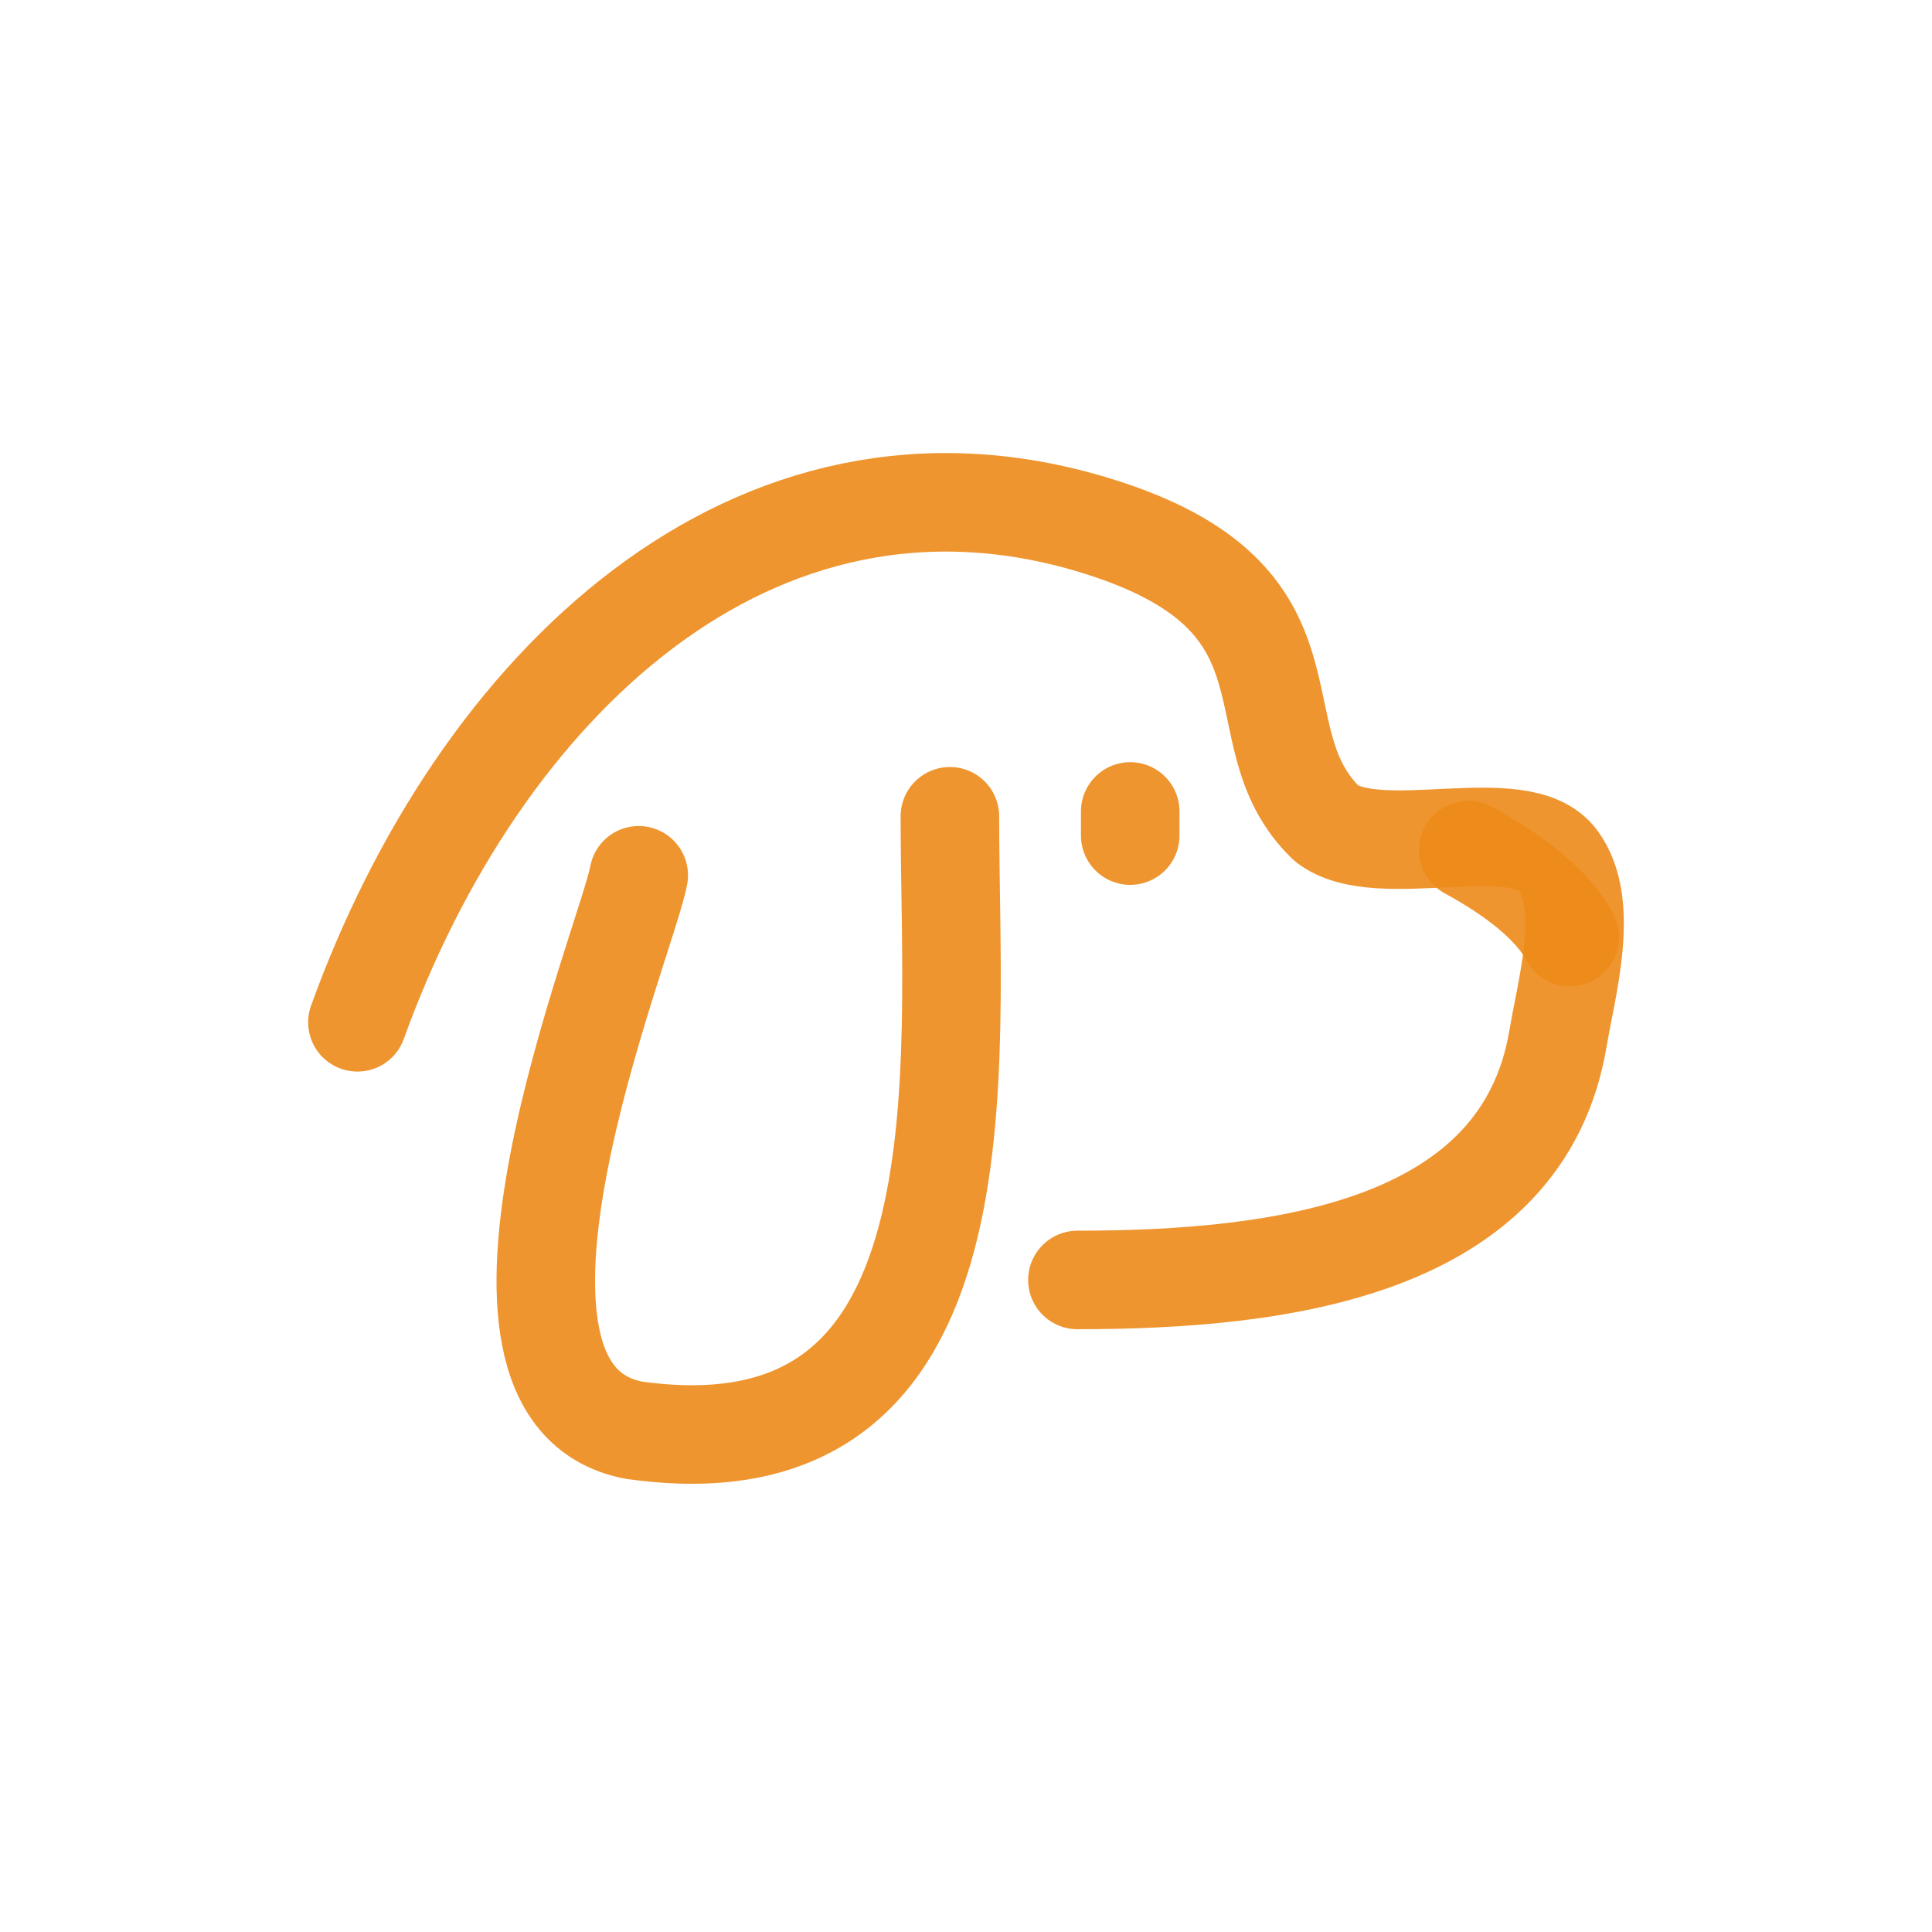
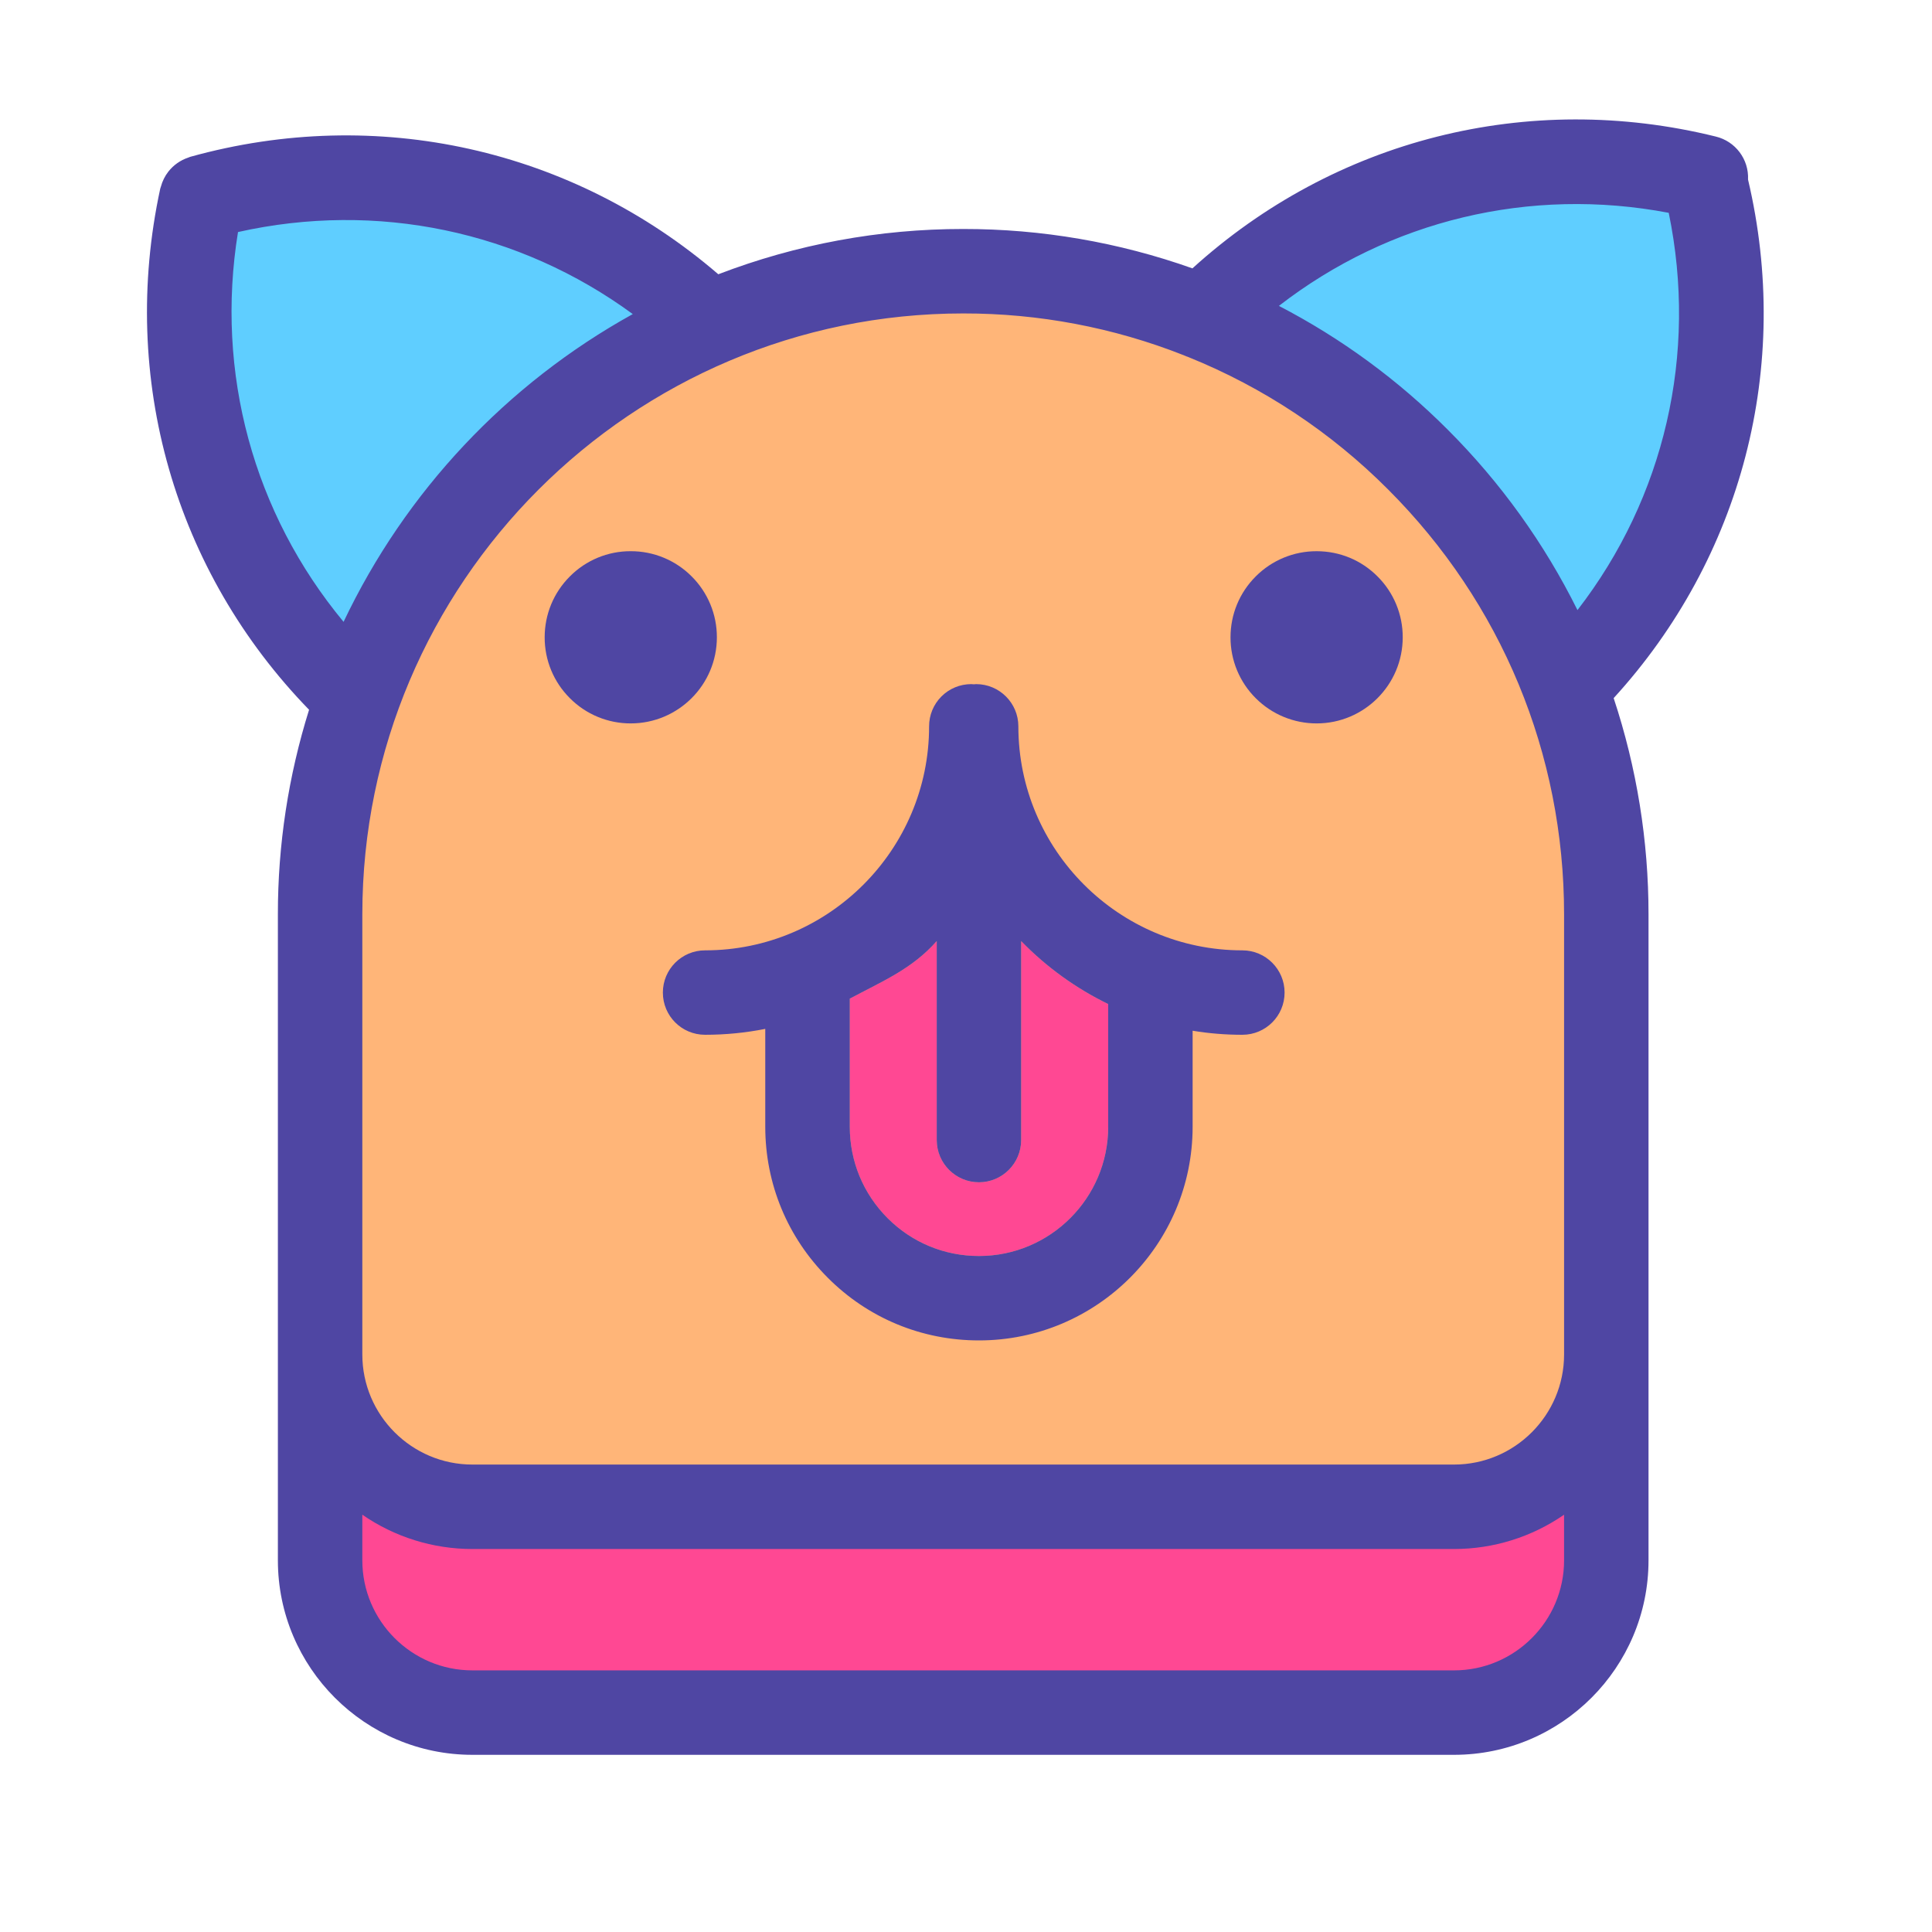
- <svg xmlns="http://www.w3.org/2000/svg" width="256px" height="256px" viewBox="0 0 400.00 400.00" fill="none">
-   <g id="SVGRepo_bgCarrier" stroke-width="0" />
-   <g id="SVGRepo_tracerCarrier" stroke-linecap="round" stroke-linejoin="round" stroke="#CCCCCC" stroke-width="0.8" />
-   <g id="SVGRepo_iconCarrier">
-     <path d="M74 211.658C99.046 142.251 155.836 87.131 226.717 108.765C276.177 123.861 255.428 151.992 274.648 170.486C285.492 178.829 314.933 167.631 322.548 178.047C329.28 187.259 324.416 204.065 322.548 215.097C315.179 258.597 265.313 265 223.065 265" stroke="#ED8A19" stroke-opacity="0.9" stroke-width="20.4" stroke-linecap="round" stroke-linejoin="round" />
-     <path d="M325 194C321.518 187.392 313.572 181.214 304 176" stroke="#ED8A19" stroke-opacity="0.9" stroke-width="20.4" stroke-linecap="round" stroke-linejoin="round" />
-     <path d="M132.242 181.22C129.728 194.908 90.973 288.143 131.095 296.086C205.608 306.73 196.665 221.971 196.665 169" stroke="#ED8A19" stroke-opacity="0.9" stroke-width="20.4" stroke-linecap="round" stroke-linejoin="round" />
-     <path d="M234 168V173" stroke="#ED8A19" stroke-opacity="0.9" stroke-width="20.4" stroke-linecap="round" stroke-linejoin="round" />
-   </g>
+ <svg xmlns="http://www.w3.org/2000/svg" width="800px" height="800px" viewBox="0 0 1024 1024" class="icon" version="1.1">
+   <path d="M106.086 104.684l7.547 145.275 75.213 105.595 157.957-196.198-114.258-54.671H106.086z m794.092-20.316l9.098 145.188-62.659 113.49-179.333-176.87 107.264-67.359 125.629-14.449z" fill="#5FCEFF" />
+   <path d="M851.369 725.105v101.883c0 44.564-36.127 80.722-80.722 80.722H250.383c-44.564 0-80.722-36.157-80.722-80.722v-109.076c0 44.595 36.157 80.722 80.722 80.722h520.264c44.595 0 80.722-36.127 80.722-80.722v7.194z" fill="#FF4893" />
+   <path d="M637.24 168.079a340.905 340.905 0 0 1 114.289 75.51c61.701 61.701 99.84 146.898 99.84 241.014v233.308c0 44.595-36.127 80.722-80.722 80.722H250.383c-44.564 0-80.722-36.127-80.722-80.722V484.603c0-188.232 152.622-340.854 340.854-340.854 44.79 0 87.562 8.632 126.725 24.33z m83.855 169.723a23.209 23.209 0 0 0-6.81-16.466 23.05 23.05 0 0 0-16.43-6.81 23.209 23.209 0 0 0-16.466 6.81 23.194 23.194 0 0 0-6.81 16.466c0 6.426 2.591 12.211 6.81 16.43a23.332 23.332 0 0 0 16.466 6.81 23.24 23.24 0 0 0 23.24-23.24z m-363.52 0a23.209 23.209 0 0 0-6.81-16.466c-4.219-4.219-10.04-6.81-16.466-6.81s-12.242 2.591-16.43 6.81a23.194 23.194 0 0 0-6.81 16.466c0 6.426 2.591 12.211 6.81 16.43a23.265 23.265 0 0 0 39.706-16.43z" fill="#FFB578" />
+   <path d="M714.286 321.336a23.194 23.194 0 0 1 6.81 16.466 23.24 23.24 0 0 1-23.24 23.24 23.337 23.337 0 0 1-16.466-6.81 23.122 23.122 0 0 1-6.81-16.43c0-6.426 2.591-12.242 6.81-16.466a23.194 23.194 0 0 1 16.466-6.81c6.426 0 12.242 2.591 16.43 6.81z m-363.52 0a23.27 23.27 0 0 1-32.896 32.896 23.122 23.122 0 0 1-6.81-16.43c0-6.426 2.591-12.242 6.81-16.466a23.06 23.06 0 0 1 16.43-6.81 23.194 23.194 0 0 1 16.466 6.81z" fill="#8B87C1" />
+   <path d="M334.305 383.421a45.322 45.322 0 0 1-32.256-13.368 45.327 45.327 0 0 1-13.363-32.256c0-12.201 4.746-23.675 13.363-32.287a45.158 45.158 0 0 1 32.256-13.363 45.384 45.384 0 0 1 32.287 13.358 45.373 45.373 0 0 1 13.368 32.292c-0.005 25.16-20.485 45.624-45.655 45.624z" fill="#4F46A3" />
+   <path d="M334.305 336.906c-0.174 0-0.379 0.02-0.548 0.195-0.282 0.282-0.312 0.497-0.312 0.701 0 0.184 0.02 0.369 0.251 0.604a0.809 0.809 0 0 0 0.609 0.261 0.891 0.891 0 0 0 0.896-0.865 0.835 0.835 0 0 0-0.261-0.645 0.829 0.829 0 0 0-0.635-0.251zM697.856 383.421a45.517 45.517 0 0 1-32.23-13.302 45.363 45.363 0 0 1-13.425-32.317c0-12.201 4.746-23.675 13.363-32.287a45.379 45.379 0 0 1 32.292-13.363c12.242 0 23.716 4.767 32.307 13.42a45.297 45.297 0 0 1 13.307 32.236c0.005 25.149-20.46 45.614-45.614 45.614z" fill="#4F46A3" />
+   <path d="M697.856 336.906a0.819 0.819 0 0 0-0.645 0.261 0.809 0.809 0 0 0-0.251 0.64c0 0.184 0.02 0.369 0.251 0.604 0.261 0.261 0.538 0.261 0.645 0.261a0.865 0.865 0 0 0 0.865-0.865 0.85 0.85 0 0 0-0.256-0.645 0.773 0.773 0 0 0-0.609-0.256z" fill="#4F46A3" />
+   <path d="M587.366 532.173v65.024c0 37.786-30.72 68.506-68.506 68.506-18.33 0-35.482-7.117-48.435-20.07a68.127 68.127 0 0 1-20.019-48.435v-67.891c17.459-9.318 33.075-15.77 46.08-30.515v105.472c0 12.339 10.035 22.374 22.374 22.374s22.374-10.035 22.374-22.374v-105.472c13.261 13.619 28.826 24.986 46.131 33.382z" fill="#FF4893" />
+   <path d="M658.483 503.706c12.339 0 22.374 10.035 22.374 22.374 0 12.39-10.035 22.374-22.374 22.374-8.96 0-17.766-0.717-26.368-2.15v50.893c0 62.464-50.79 113.254-113.254 113.254-30.259 0-58.726-11.776-80.077-33.178-21.402-21.402-33.178-49.818-33.178-80.077v-51.866c-10.291 2.048-20.992 3.123-31.898 3.123-12.39 0-22.374-9.984-22.374-22.374 0-12.339 9.984-22.374 22.374-22.374 65.434 0 118.733-53.248 118.733-118.733a22.323 22.323 0 0 1 22.323-22.374c0.512 0 0.922 0.102 1.434 0.102 0.358 0 0.768-0.102 1.178-0.102 12.339 0 22.374 10.035 22.374 22.374 0 65.485 53.248 118.733 118.733 118.733z m-71.117 93.491v-65.024a164.946 164.946 0 0 1-46.131-33.382v105.472c0 12.339-10.035 22.374-22.374 22.374s-22.374-10.035-22.374-22.374v-105.472c-13.005 14.746-28.621 21.197-46.08 30.515v67.891c0 18.33 7.117 35.482 20.019 48.435 12.954 12.954 30.106 20.07 48.435 20.07 37.786 0 68.506-30.72 68.506-68.506z" fill="#4F46A3" />
+   <path d="M926.495 95.165a22.364 22.364 0 0 0-17.106-22.789c-99.528-24.591-202.071 1.5-277.381 69.862a361.626 361.626 0 0 0-121.487-20.869 361.298 361.298 0 0 0-129.802 23.997C303.452 78.863 199.89 55.557 100.813 83.123c-0.358 0.102-0.671 0.282-1.019 0.399a22.415 22.415 0 0 0-10.578 7.455 22.451 22.451 0 0 0-3.927 7.9c-0.102 0.369-0.271 0.707-0.353 1.085-21.78 100.746 7.685 202.972 78.879 276.229a361.907 361.907 0 0 0-16.532 108.416v342.385c0 56.847 46.249 103.101 103.101 103.101h520.264c56.852 0 103.101-46.254 103.101-103.101V484.608a363.827 363.827 0 0 0-18.473-114.596c68.055-74.47 94.546-175.944 71.219-274.847z m-42.035 17.633c15.462 74.911-2.253 150.963-48.369 210.565a363.633 363.633 0 0 0-68.726-95.59 361.395 361.395 0 0 0-89.518-65.644c58.552-45.358 133.007-63.334 206.612-49.331z m-758.313 10.189c73.631-16.471 149.084-0.599 209.239 43.484a365.778 365.778 0 0 0-153.283 163.123c-47.693-57.487-68.096-132.004-55.956-206.607z m702.848 704.005c0 32.169-26.173 58.342-58.342 58.342H250.383c-32.169 0-58.342-26.173-58.342-58.342v-24.166a102.451 102.451 0 0 0 58.342 18.186h520.264a102.451 102.451 0 0 0 58.342-18.186v24.166z m0-153.359v44.273c0 32.169-26.173 58.342-58.342 58.342H250.383c-32.169 0-58.342-26.173-58.342-58.342V688.082 484.603c0-175.611 142.868-318.474 318.474-318.474a316.887 316.887 0 0 1 116.931 22.17c0.819 0.389 1.659 0.712 2.524 1.004a316.698 316.698 0 0 1 105.738 70.108c60.16 60.155 93.286 140.129 93.286 225.188v189.036z" fill="#4F46A3" />
</svg>
